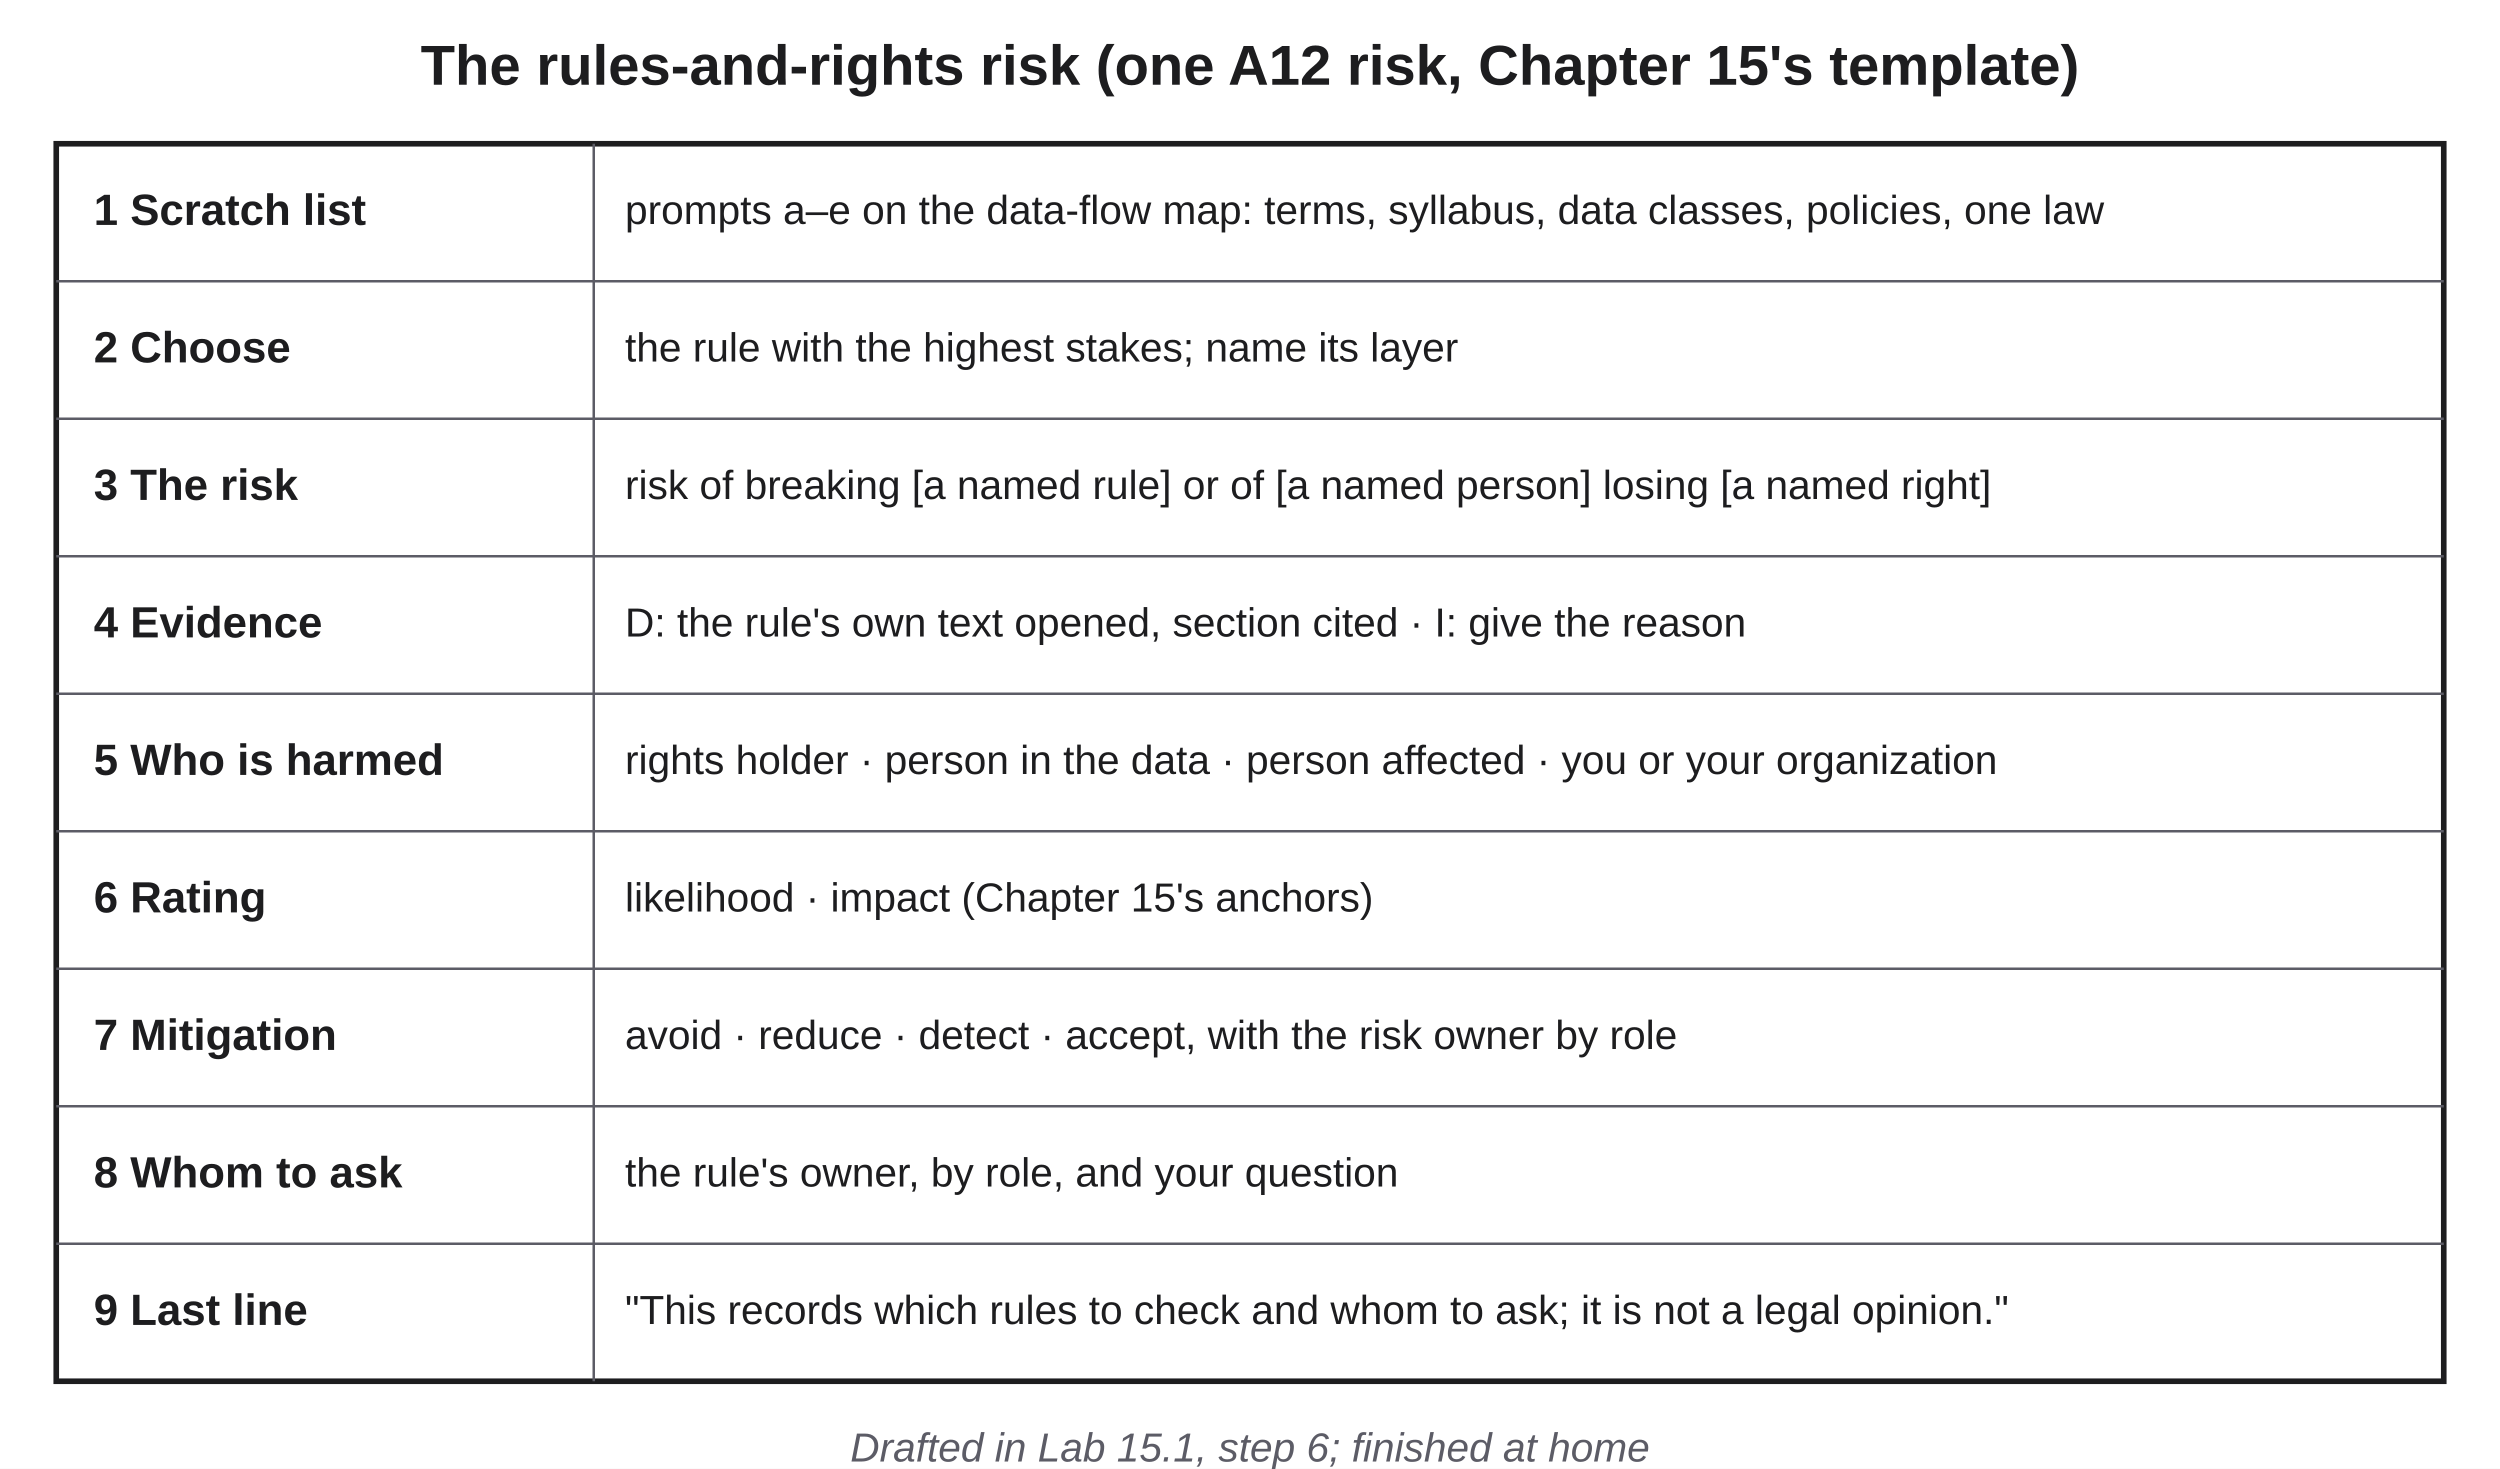
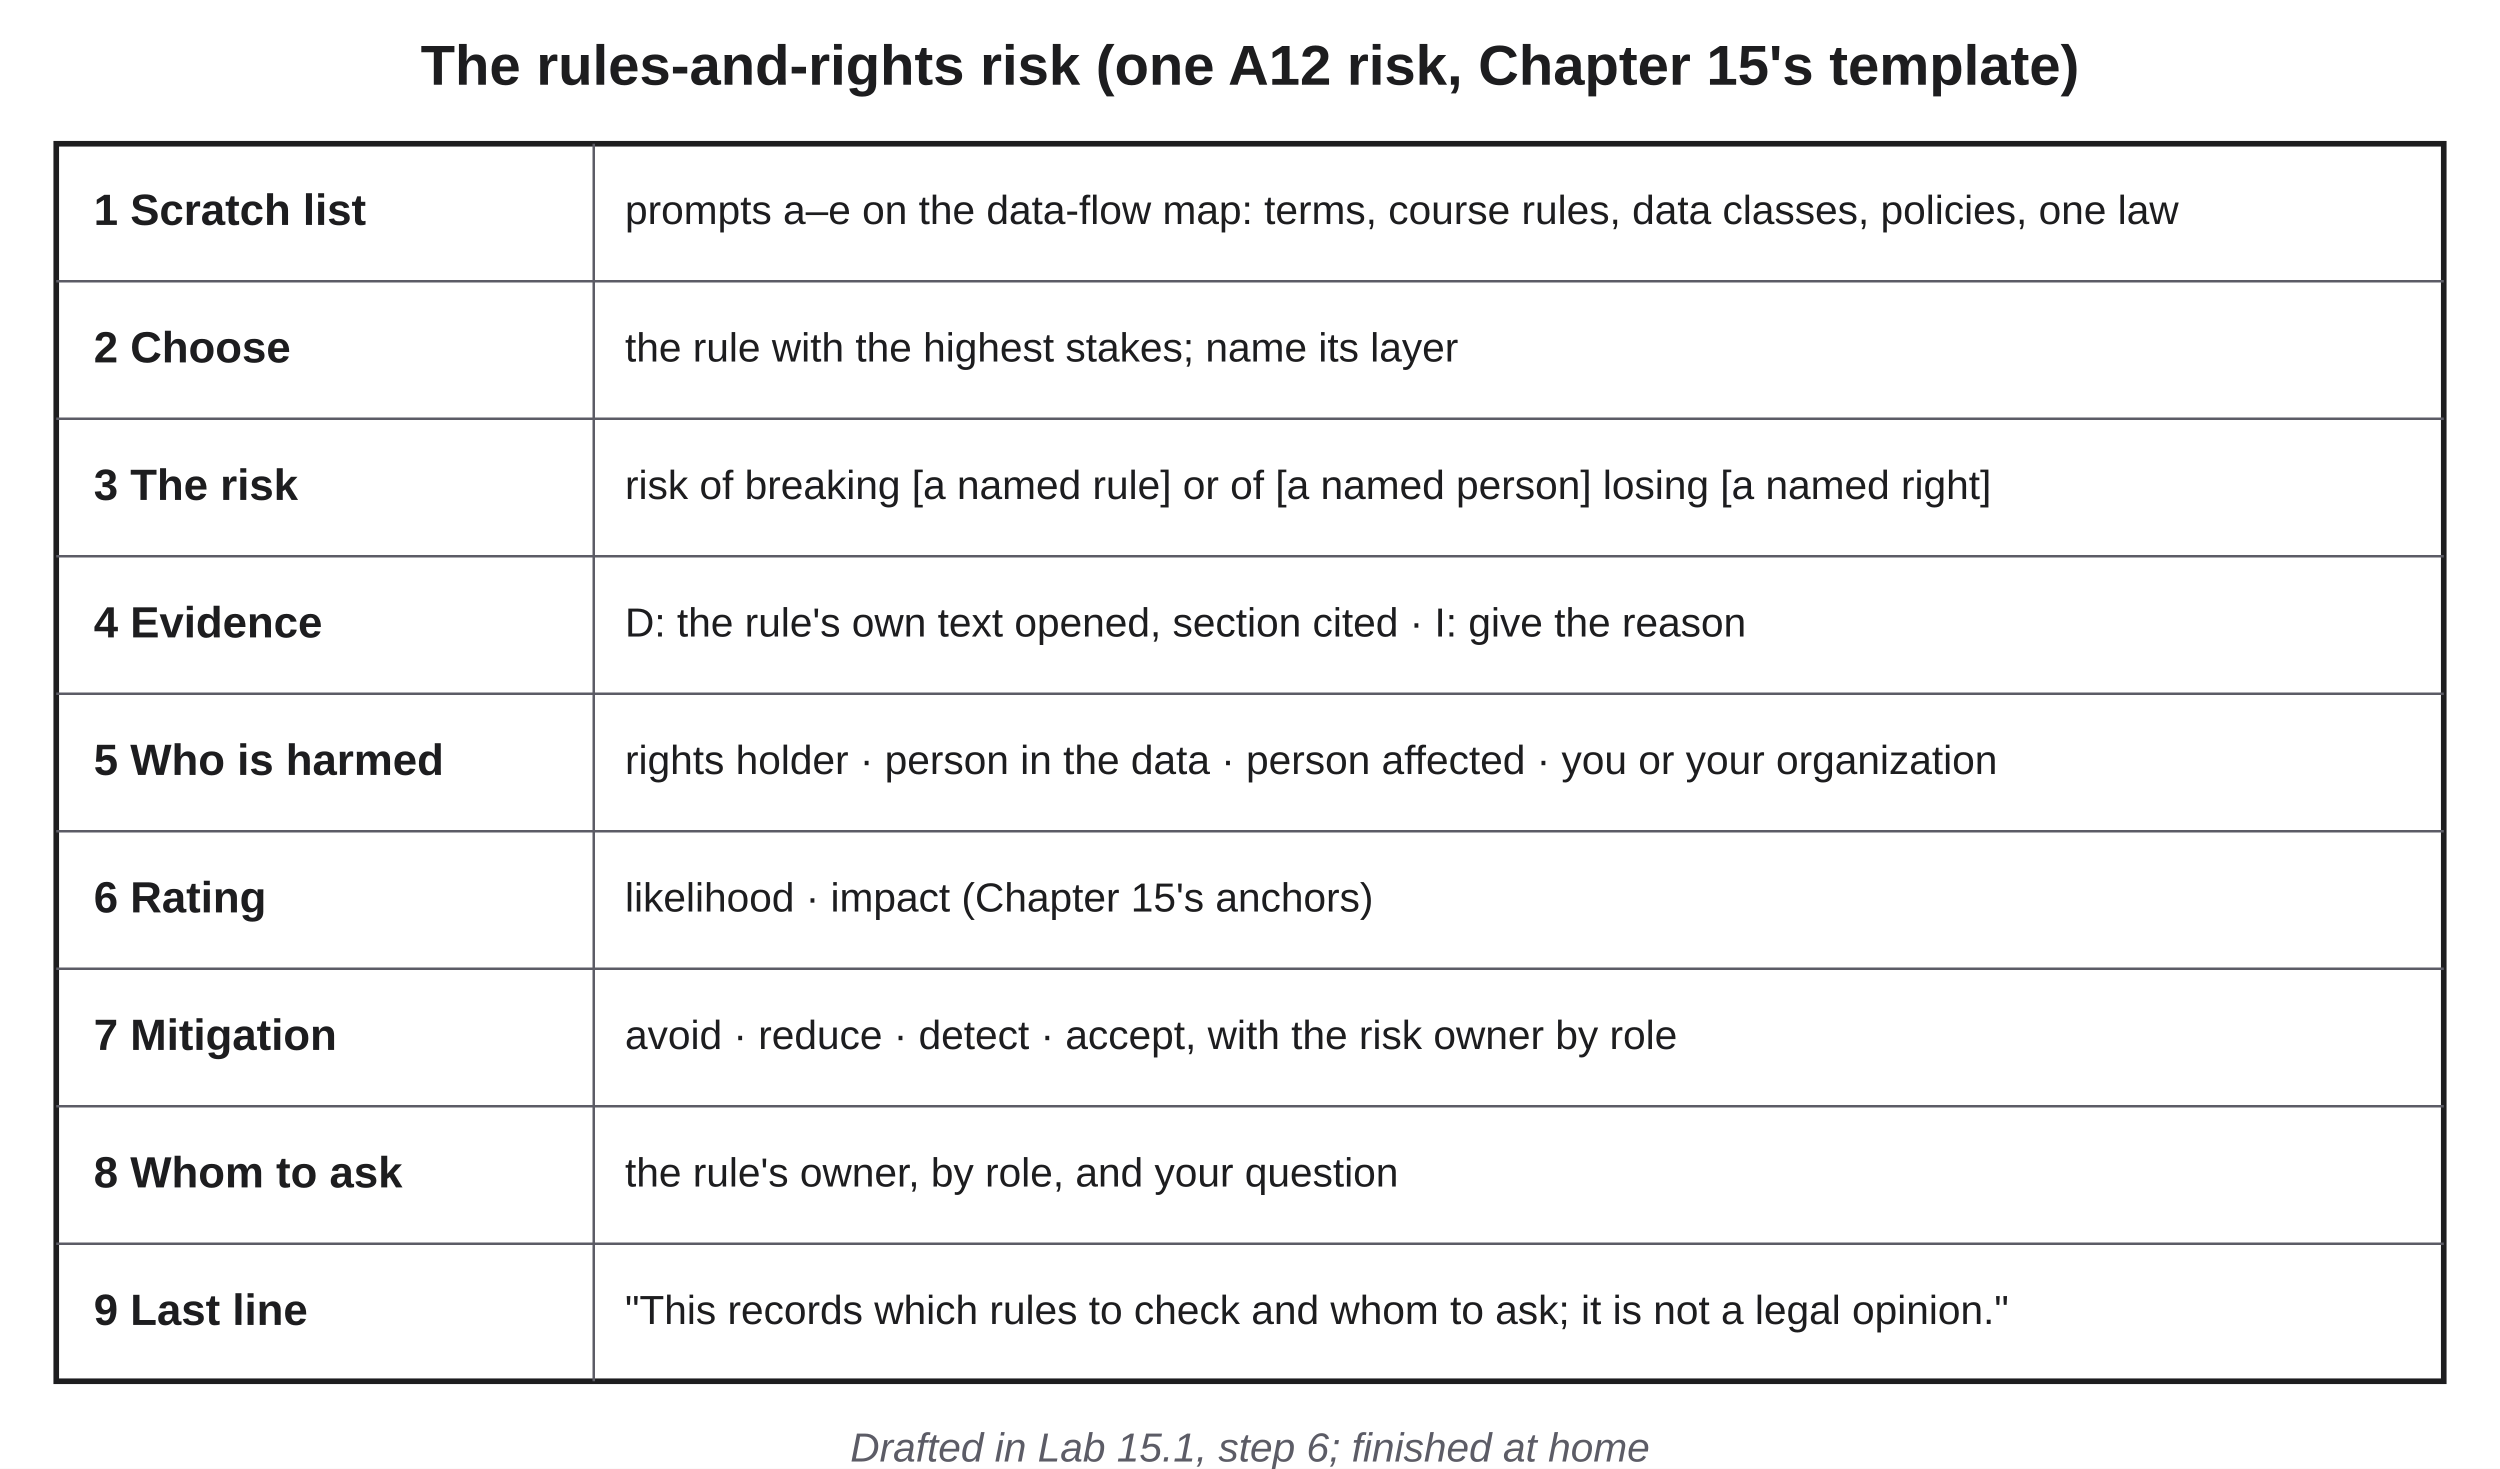
<svg xmlns="http://www.w3.org/2000/svg" viewBox="0 0 800 470" width="800" height="470" role="img" font-family="'Source Sans 3', 'Source Sans Pro', 'Helvetica Neue', Arial, sans-serif">
  <defs>
    <marker id="arrow-color" viewBox="0 0 10 10" refX="9" refY="5" markerWidth="7" markerHeight="7" orient="auto-start-reverse">
      <path d="M0,0 L10,5 L0,10 z" fill="#1D1D1F" />
    </marker>
    <pattern id="hatch" patternUnits="userSpaceOnUse" width="8" height="8" patternTransform="rotate(45)">
      <rect width="8" height="8" fill="#FFFFFF" />
      <line x1="0" y1="0" x2="0" y2="8" stroke="#9A9A9A" stroke-width="1.3" />
    </pattern>
    <pattern id="dots" patternUnits="userSpaceOnUse" width="7" height="7">
      <rect width="7" height="7" fill="#FFFFFF" />
      <circle cx="3.5" cy="3.5" r="1.2" fill="#000" />
    </pattern>
  </defs>
  <rect width="800" height="470" fill="#FFFFFF" />
  <text x="400.0" y="22.0" font-size="18" font-weight="700" text-anchor="middle" dominant-baseline="middle" fill="#1D1D1F" style="">The rules-and-rights risk (one A12 risk, Chapter 15's template)</text>
  <rect x="18" y="46" width="764" height="396" fill="none" stroke="#1D1D1F" stroke-width="1.8" />
  <text x="30.0" y="68.0" font-size="14" font-weight="700" text-anchor="start" dominant-baseline="middle" fill="#1D1D1F" style="">1 Scratch list</text>
-   <text x="200.0" y="68.0" font-size="13" font-weight="normal" text-anchor="start" dominant-baseline="middle" fill="#1D1D1F" style="">prompts a–e on the data-flow map: terms, syllabus, data classes, policies, one law</text>
+   <text x="200.0" y="68.0" font-size="13" font-weight="normal" text-anchor="start" dominant-baseline="middle" fill="#1D1D1F" style="">prompts a–e on the data-flow map: terms, course rules, data classes, policies, one law</text>
  <line x1="18" y1="90" x2="782" y2="90" stroke="#5C5C66" stroke-width="0.8" />
  <text x="30.0" y="112.0" font-size="14" font-weight="700" text-anchor="start" dominant-baseline="middle" fill="#1D1D1F" style="">2 Choose</text>
  <text x="200.0" y="112.0" font-size="13" font-weight="normal" text-anchor="start" dominant-baseline="middle" fill="#1D1D1F" style="">the rule with the highest stakes; name its layer</text>
  <line x1="18" y1="134" x2="782" y2="134" stroke="#5C5C66" stroke-width="0.8" />
  <text x="30.0" y="156.0" font-size="14" font-weight="700" text-anchor="start" dominant-baseline="middle" fill="#1D1D1F" style="">3 The risk</text>
  <text x="200.0" y="156.0" font-size="13" font-weight="normal" text-anchor="start" dominant-baseline="middle" fill="#1D1D1F" style="">risk of breaking [a named rule] or of [a named person] losing [a named right]</text>
  <line x1="18" y1="178" x2="782" y2="178" stroke="#5C5C66" stroke-width="0.8" />
  <text x="30.0" y="200.0" font-size="14" font-weight="700" text-anchor="start" dominant-baseline="middle" fill="#1D1D1F" style="">4 Evidence</text>
  <text x="200.0" y="200.0" font-size="13" font-weight="normal" text-anchor="start" dominant-baseline="middle" fill="#1D1D1F" style="">D: the rule's own text opened, section cited · I: give the reason</text>
  <line x1="18" y1="222" x2="782" y2="222" stroke="#5C5C66" stroke-width="0.8" />
  <text x="30.0" y="244.0" font-size="14" font-weight="700" text-anchor="start" dominant-baseline="middle" fill="#1D1D1F" style="">5 Who is harmed</text>
  <text x="200.0" y="244.0" font-size="13" font-weight="normal" text-anchor="start" dominant-baseline="middle" fill="#1D1D1F" style="">rights holder · person in the data · person affected · you or your organization</text>
  <line x1="18" y1="266" x2="782" y2="266" stroke="#5C5C66" stroke-width="0.8" />
  <text x="30.0" y="288.0" font-size="14" font-weight="700" text-anchor="start" dominant-baseline="middle" fill="#1D1D1F" style="">6 Rating</text>
  <text x="200.0" y="288.0" font-size="13" font-weight="normal" text-anchor="start" dominant-baseline="middle" fill="#1D1D1F" style="">likelihood · impact (Chapter 15's anchors)</text>
  <line x1="18" y1="310" x2="782" y2="310" stroke="#5C5C66" stroke-width="0.8" />
  <text x="30.0" y="332.0" font-size="14" font-weight="700" text-anchor="start" dominant-baseline="middle" fill="#1D1D1F" style="">7 Mitigation</text>
  <text x="200.0" y="332.0" font-size="13" font-weight="normal" text-anchor="start" dominant-baseline="middle" fill="#1D1D1F" style="">avoid · reduce · detect · accept, with the risk owner by role</text>
  <line x1="18" y1="354" x2="782" y2="354" stroke="#5C5C66" stroke-width="0.8" />
  <text x="30.0" y="376.0" font-size="14" font-weight="700" text-anchor="start" dominant-baseline="middle" fill="#1D1D1F" style="">8 Whom to ask</text>
  <text x="200.0" y="376.0" font-size="13" font-weight="normal" text-anchor="start" dominant-baseline="middle" fill="#1D1D1F" style="">the rule's owner, by role, and your question</text>
  <line x1="18" y1="398" x2="782" y2="398" stroke="#5C5C66" stroke-width="0.8" />
  <text x="30.0" y="420.0" font-size="14" font-weight="700" text-anchor="start" dominant-baseline="middle" fill="#1D1D1F" style="">9 Last line</text>
  <text x="200.0" y="420.0" font-size="13" font-weight="normal" text-anchor="start" dominant-baseline="middle" fill="#1D1D1F" style="">"This records which rules to check and whom to ask; it is not a legal opinion."</text>
  <line x1="190" y1="46" x2="190" y2="442" stroke="#5C5C66" stroke-width="0.8" />
  <text x="400.0" y="464.0" font-size="13" font-weight="normal" text-anchor="middle" dominant-baseline="middle" fill="#5C5C66" style="font-style:italic;">Drafted in Lab 15.1, step 6; finished at home</text>
</svg>
